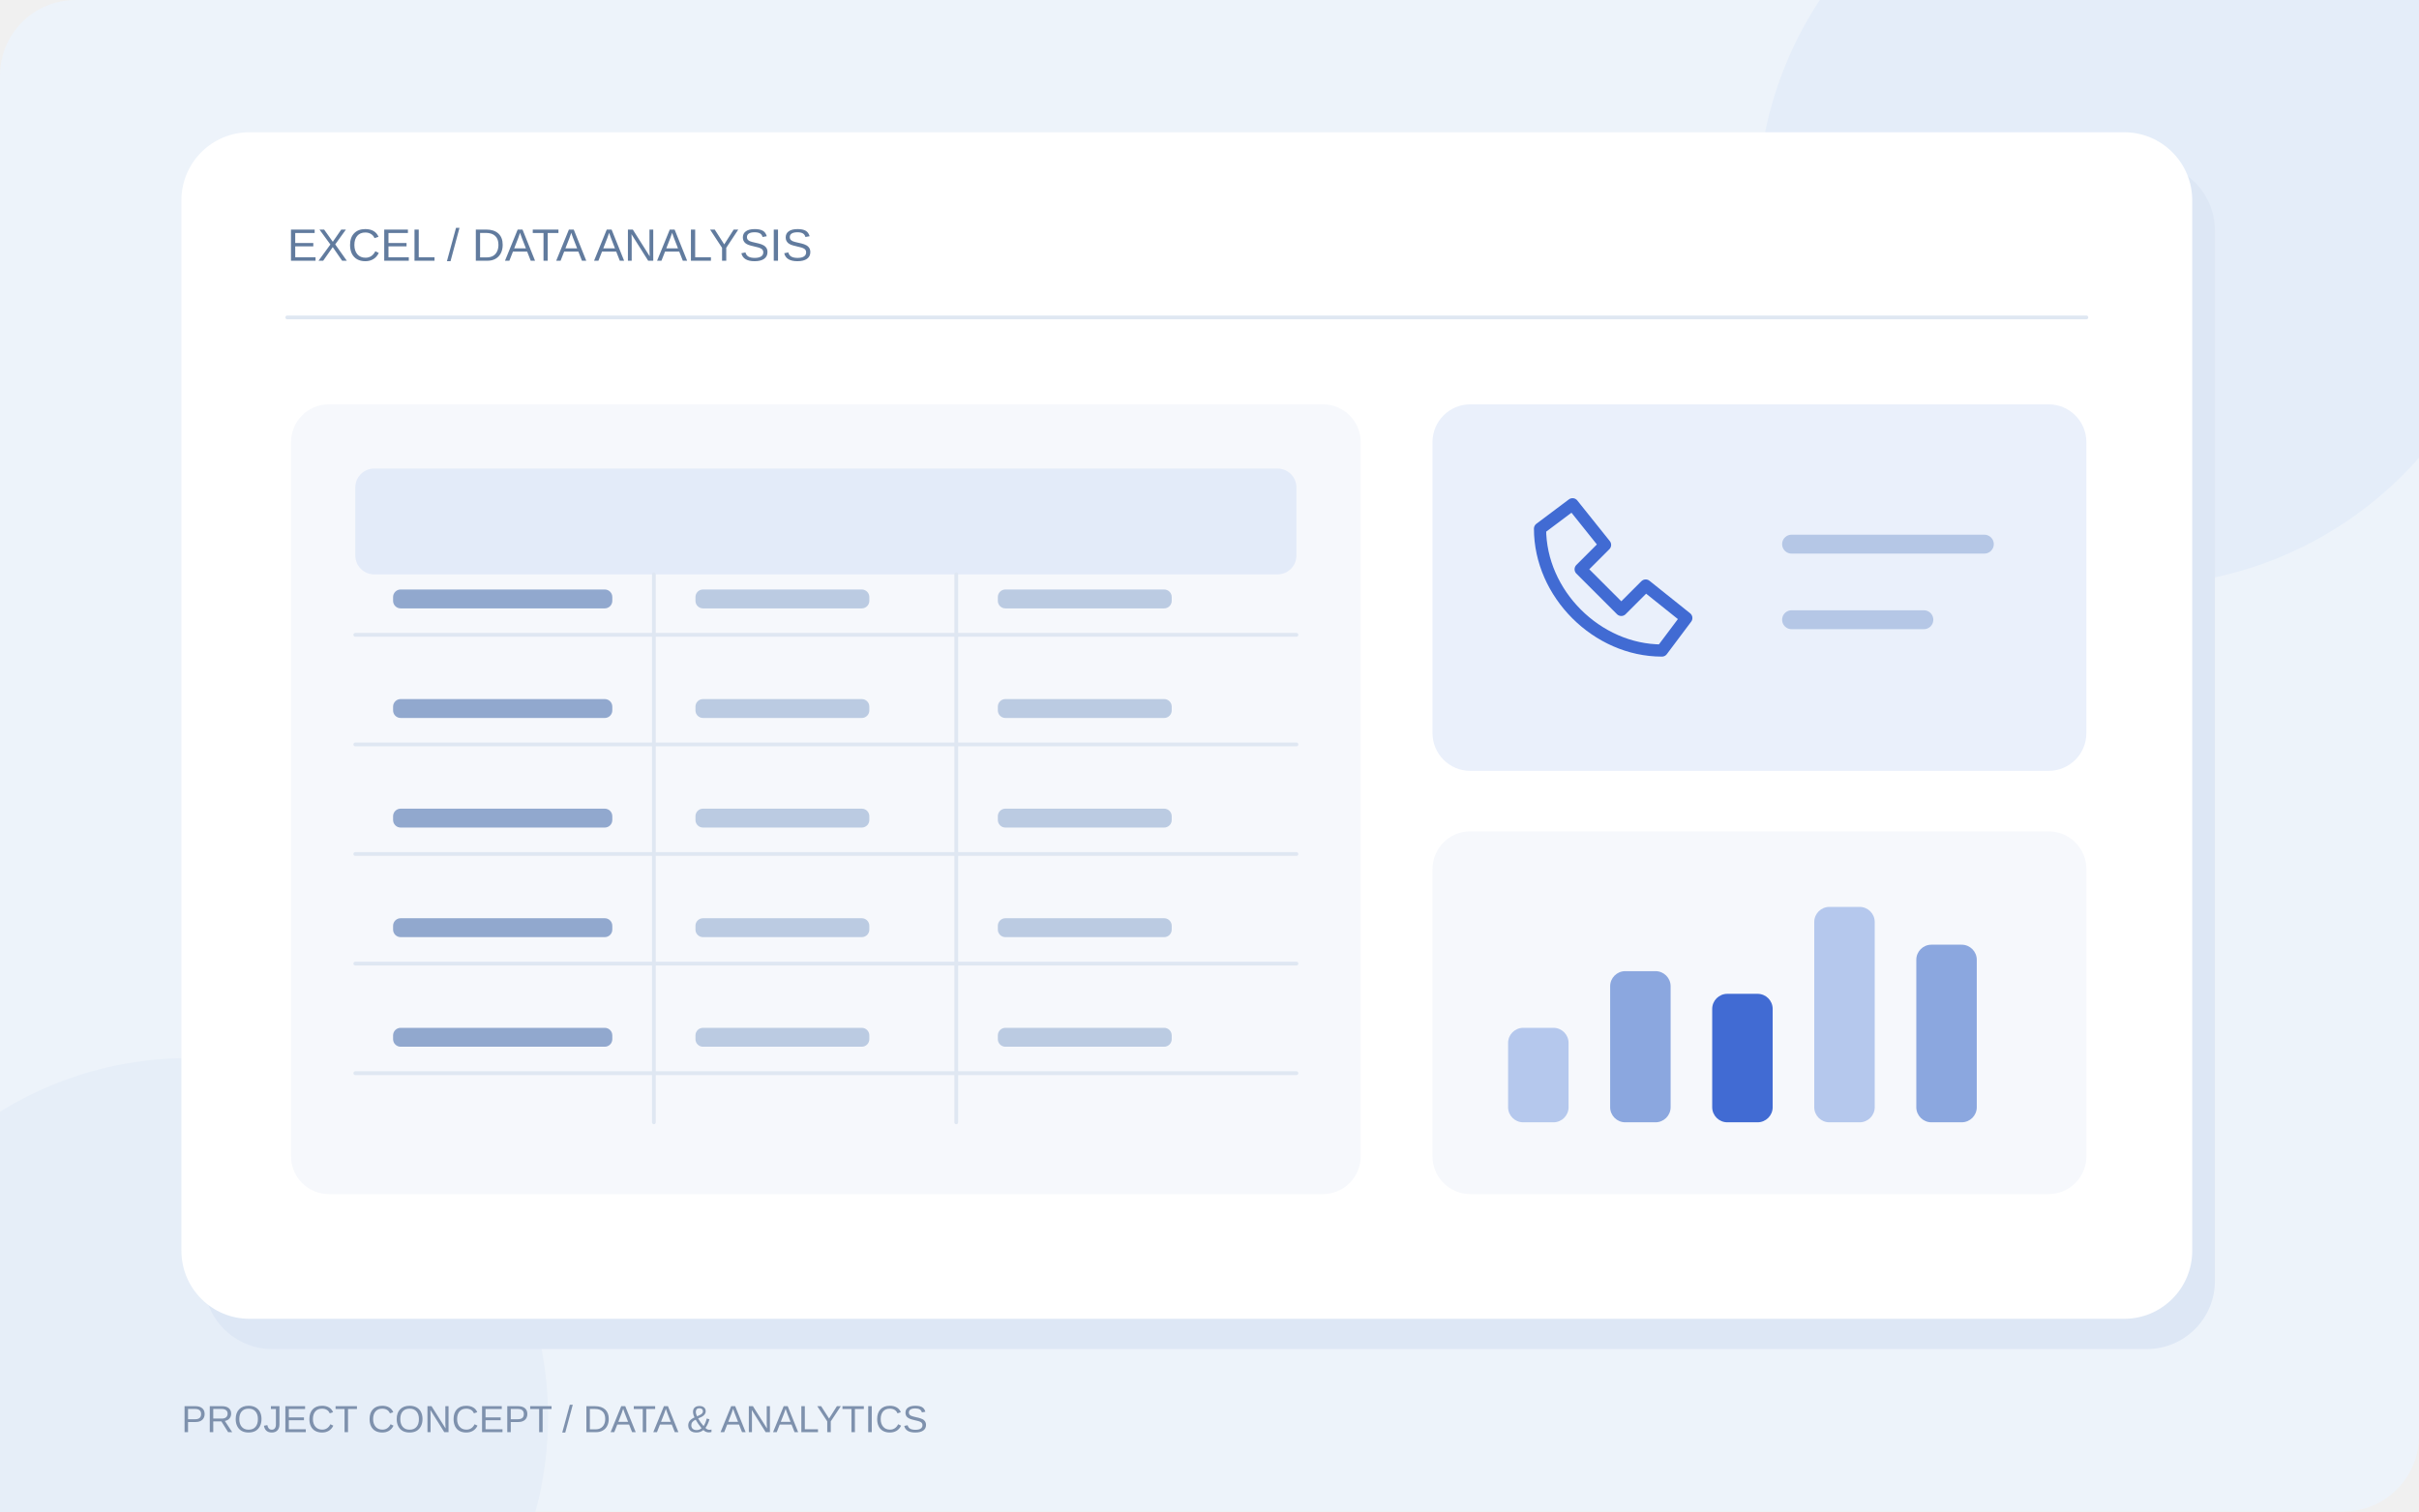
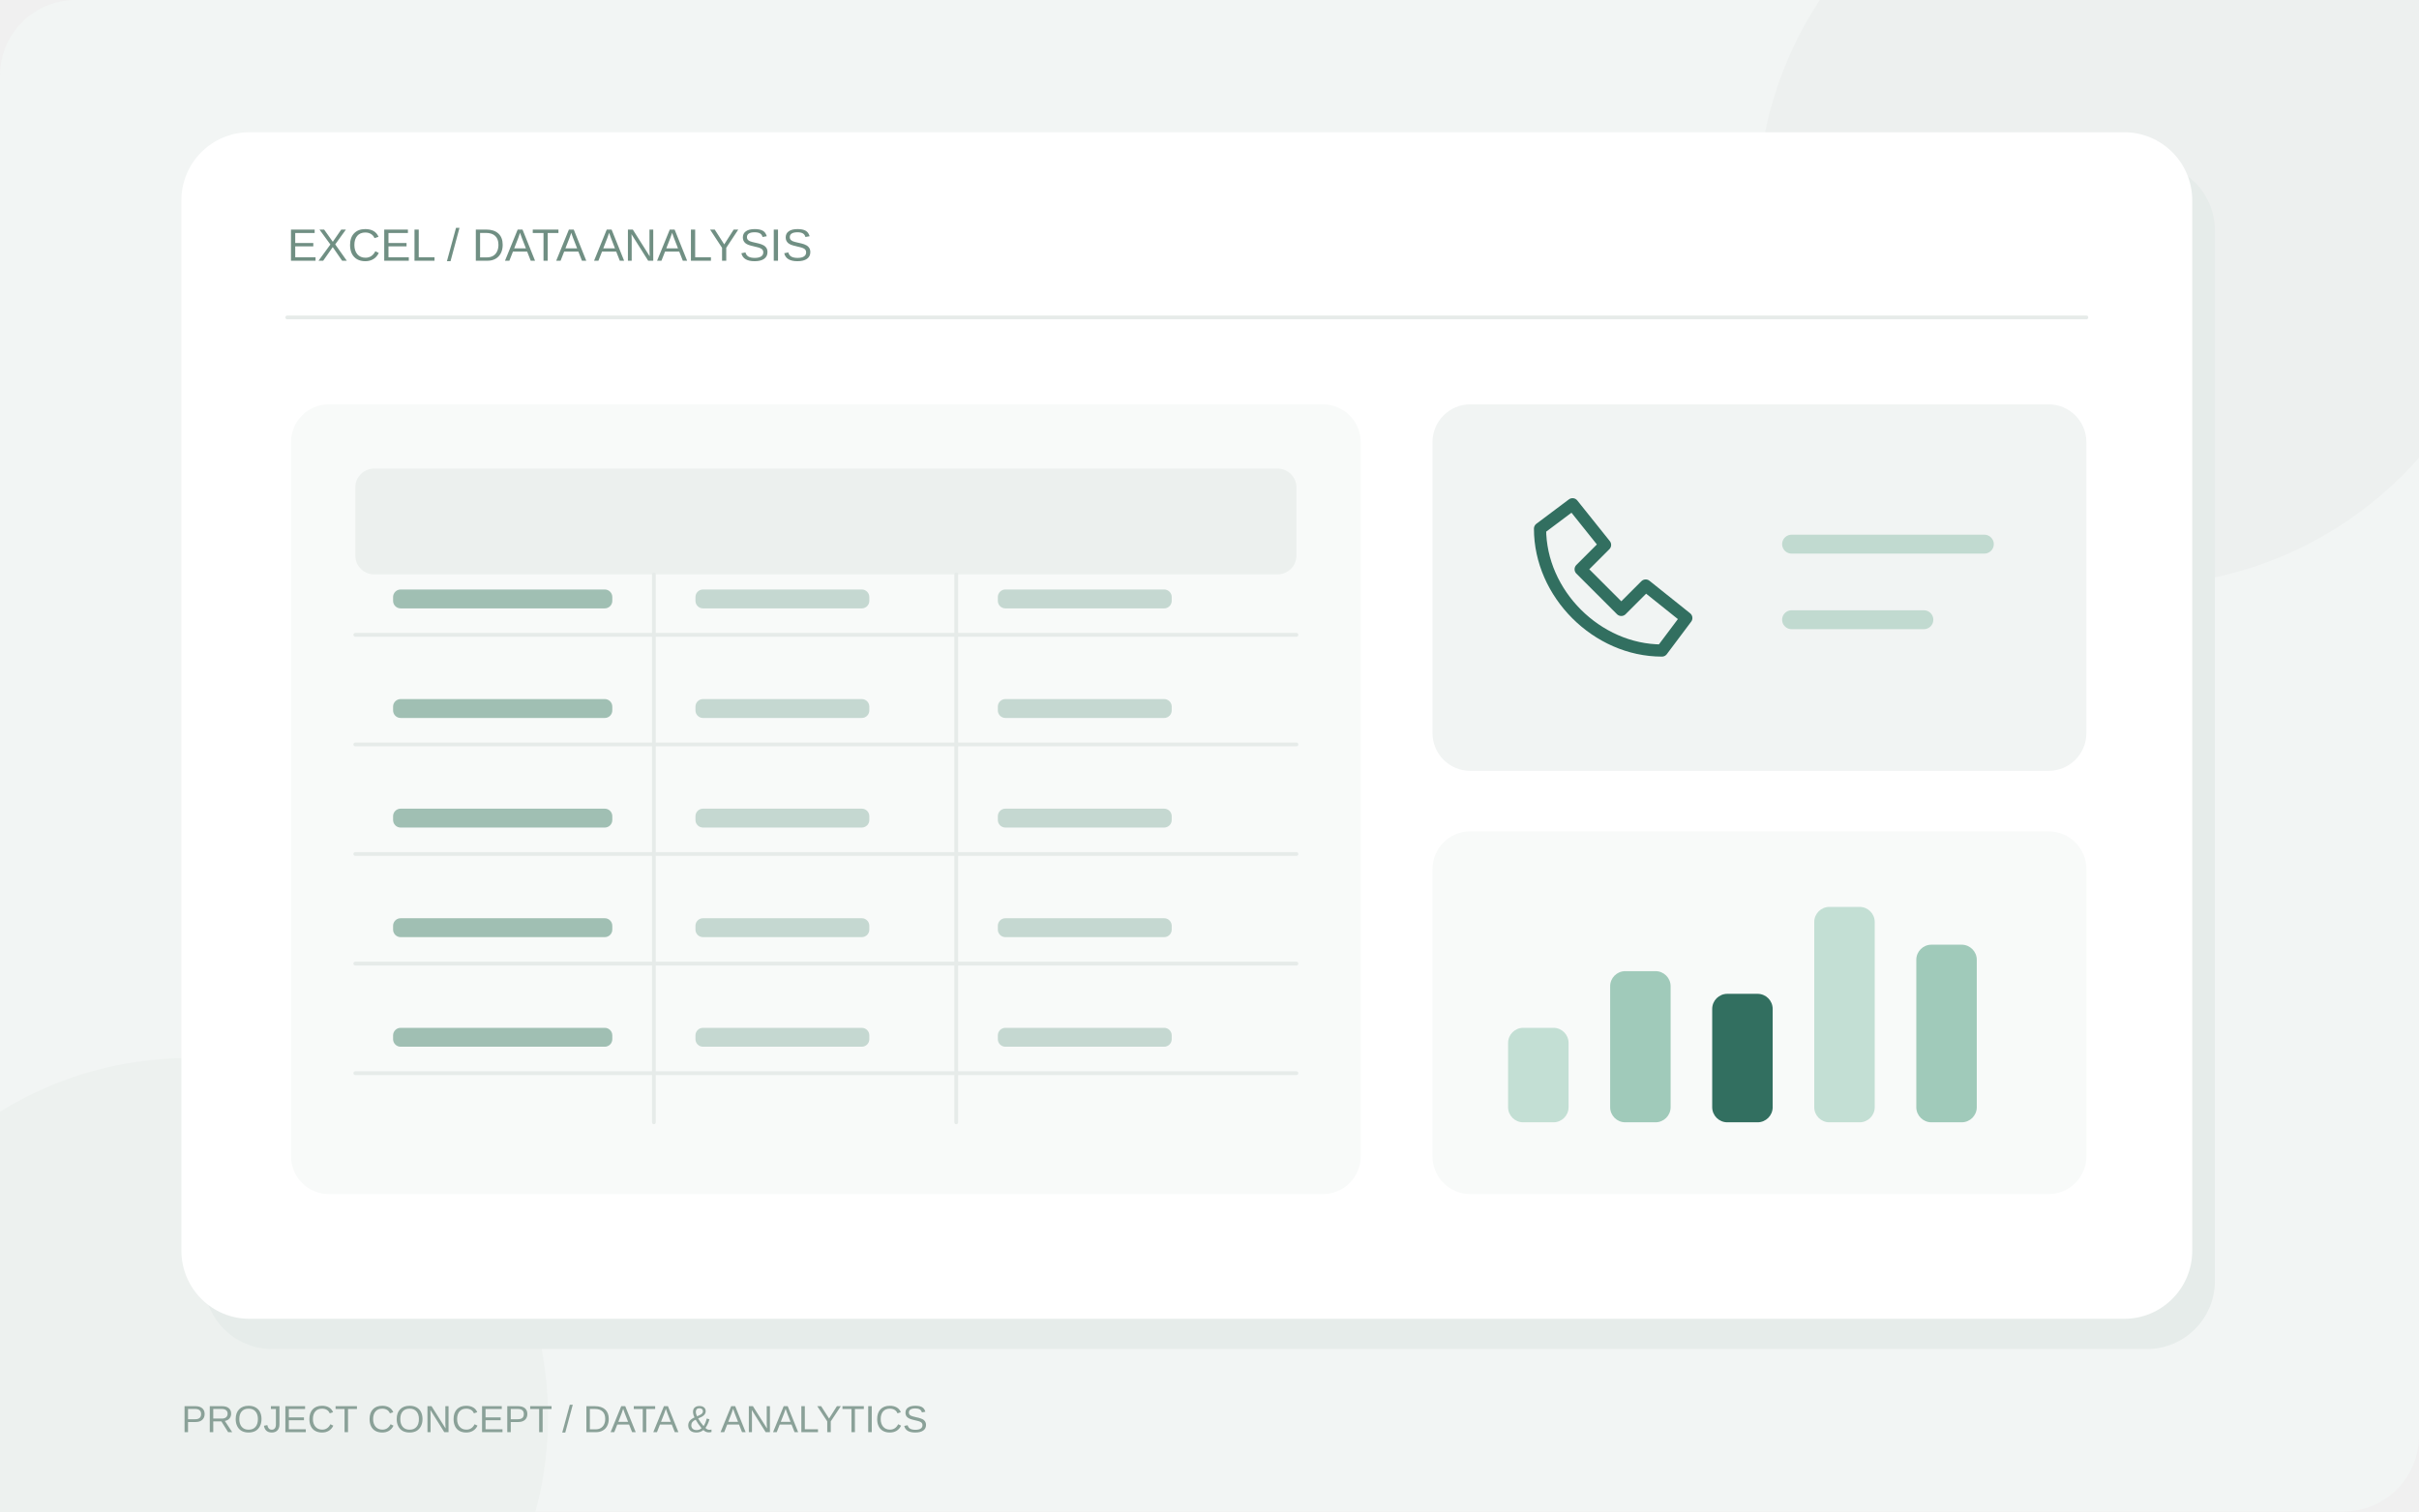
<svg xmlns="http://www.w3.org/2000/svg" viewBox="0 0 640 400">
-   <rect x="0" y="0" width="640" height="400" rx="20" fill="#edf3fa" />
-   <circle cx="565" cy="55" r="100" fill="#e4edf9" />
-   <circle cx="50" cy="375" r="95" fill="#e6eef8" />
-   <rect x="54" y="43" width="532" height="314" rx="18" fill="#dde7f5" />
+   <rect x="0" y="0" width="640" height="400" rx="20" fill="#f2f5f4" />
+   <circle cx="565" cy="55" r="100" fill="#edf0ef" />
+   <circle cx="50" cy="375" r="95" fill="#edf1ef" />
+   <rect x="54" y="43" width="532" height="314" rx="18" fill="#e6ecea" />
  <rect x="48" y="35" width="532" height="314" rx="18" fill="white" />
-   <text x="76" y="69" font-family="Arial,sans-serif" font-size="12" fill="#617b9e">EXCEL / DATA ANALYSIS</text>
-   <path d="M76 84H552" stroke="#dfe7f2" stroke-width="1" fill="none" stroke-linecap="round" stroke-linejoin="round" />
-   <rect x="77" y="107" width="283" height="209" rx="10" fill="#f6f8fc" />
-   <rect x="94" y="124" width="249" height="28" rx="5" fill="#e3ebf9" />
-   <path d="M94 168h249" stroke="#dfe7f2" stroke-width="1" fill="none" stroke-linecap="round" stroke-linejoin="round" />
-   <rect x="104" y="156" width="58" height="5" rx="2" fill="#91a8ce" />
-   <rect x="184" y="156" width="46" height="5" rx="2" fill="#bbcbe2" />
-   <rect x="264" y="156" width="46" height="5" rx="2" fill="#bbcbe2" />
-   <path d="M94 197h249" stroke="#dfe7f2" stroke-width="1" fill="none" stroke-linecap="round" stroke-linejoin="round" />
-   <rect x="104" y="185" width="58" height="5" rx="2" fill="#91a8ce" />
-   <rect x="184" y="185" width="46" height="5" rx="2" fill="#bbcbe2" />
-   <rect x="264" y="185" width="46" height="5" rx="2" fill="#bbcbe2" />
-   <path d="M94 226h249" stroke="#dfe7f2" stroke-width="1" fill="none" stroke-linecap="round" stroke-linejoin="round" />
-   <rect x="104" y="214" width="58" height="5" rx="2" fill="#91a8ce" />
-   <rect x="184" y="214" width="46" height="5" rx="2" fill="#bbcbe2" />
-   <rect x="264" y="214" width="46" height="5" rx="2" fill="#bbcbe2" />
-   <path d="M94 255h249" stroke="#dfe7f2" stroke-width="1" fill="none" stroke-linecap="round" stroke-linejoin="round" />
-   <rect x="104" y="243" width="58" height="5" rx="2" fill="#91a8ce" />
-   <rect x="184" y="243" width="46" height="5" rx="2" fill="#bbcbe2" />
-   <rect x="264" y="243" width="46" height="5" rx="2" fill="#bbcbe2" />
-   <path d="M94 284h249" stroke="#dfe7f2" stroke-width="1" fill="none" stroke-linecap="round" stroke-linejoin="round" />
-   <rect x="104" y="272" width="58" height="5" rx="2" fill="#91a8ce" />
-   <rect x="184" y="272" width="46" height="5" rx="2" fill="#bbcbe2" />
-   <rect x="264" y="272" width="46" height="5" rx="2" fill="#bbcbe2" />
-   <path d="M173 152v145M253 152v145" stroke="#dfe7f2" stroke-width="1" fill="none" stroke-linecap="round" stroke-linejoin="round" />
-   <rect x="379" y="107" width="173" height="97" rx="10" fill="#eaf0fb" />
+   <text x="76" y="69" font-family="Arial,sans-serif" font-size="12" fill="#708f83">EXCEL / DATA ANALYSIS</text>
+   <path d="M76 84H552" stroke="#e6ebe9" stroke-width="1" fill="none" stroke-linecap="round" stroke-linejoin="round" />
+   <rect x="77" y="107" width="283" height="209" rx="10" fill="#f8faf9" />
+   <rect x="94" y="124" width="249" height="28" rx="5" fill="#ecf0ee" />
+   <path d="M94 168h249" stroke="#e6ebe9" stroke-width="1" fill="none" stroke-linecap="round" stroke-linejoin="round" />
+   <rect x="104" y="156" width="58" height="5" rx="2" fill="#a0bfb3" />
+   <rect x="184" y="156" width="46" height="5" rx="2" fill="#c5d8d1" />
+   <rect x="264" y="156" width="46" height="5" rx="2" fill="#c5d8d1" />
+   <path d="M94 197h249" stroke="#e6ebe9" stroke-width="1" fill="none" stroke-linecap="round" stroke-linejoin="round" />
+   <rect x="104" y="185" width="58" height="5" rx="2" fill="#a0bfb3" />
+   <rect x="184" y="185" width="46" height="5" rx="2" fill="#c5d8d1" />
+   <rect x="264" y="185" width="46" height="5" rx="2" fill="#c5d8d1" />
+   <path d="M94 226h249" stroke="#e6ebe9" stroke-width="1" fill="none" stroke-linecap="round" stroke-linejoin="round" />
+   <rect x="104" y="214" width="58" height="5" rx="2" fill="#a0bfb3" />
+   <rect x="184" y="214" width="46" height="5" rx="2" fill="#c5d8d1" />
+   <rect x="264" y="214" width="46" height="5" rx="2" fill="#c5d8d1" />
+   <path d="M94 255h249" stroke="#e6ebe9" stroke-width="1" fill="none" stroke-linecap="round" stroke-linejoin="round" />
+   <rect x="104" y="243" width="58" height="5" rx="2" fill="#a0bfb3" />
+   <rect x="184" y="243" width="46" height="5" rx="2" fill="#c5d8d1" />
+   <rect x="264" y="243" width="46" height="5" rx="2" fill="#c5d8d1" />
+   <path d="M94 284h249" stroke="#e6ebe9" stroke-width="1" fill="none" stroke-linecap="round" stroke-linejoin="round" />
+   <rect x="104" y="272" width="58" height="5" rx="2" fill="#a0bfb3" />
+   <rect x="184" y="272" width="46" height="5" rx="2" fill="#c5d8d1" />
+   <rect x="264" y="272" width="46" height="5" rx="2" fill="#c5d8d1" />
+   <path d="M173 152v145M253 152v145" stroke="#e6ebe9" stroke-width="1" fill="none" stroke-linecap="round" stroke-linejoin="round" />
+   <rect x="379" y="107" width="173" height="97" rx="10" fill="#f1f4f3" />
  <g transform="translate(401 127) scale(2.15)">
-     <path d="M7 3 3 6c0 8 7 15 15 15l3-4-5-4-3 3-5-5 3-3-4-5Z" stroke="#416bd3" stroke-width="1.5" fill="none" stroke-linecap="round" stroke-linejoin="round" />
+     <path d="M7 3 3 6c0 8 7 15 15 15l3-4-5-4-3 3-5-5 3-3-4-5Z" stroke="#326f60" stroke-width="1.5" fill="none" stroke-linecap="round" stroke-linejoin="round" />
  </g>
-   <path d="M474 144h51M474 164h35" stroke="#b5c7e6" stroke-width="5" fill="none" stroke-linecap="round" stroke-linejoin="round" />
-   <rect x="379" y="220" width="173" height="96" rx="10" fill="#f6f8fc" />
-   <rect x="399" y="272" width="16" height="25" rx="4" fill="#b5c8ed" />
-   <rect x="426" y="257" width="16" height="40" rx="4" fill="#8ba7df" />
-   <rect x="453" y="263" width="16" height="34" rx="4" fill="#416bd3" />
-   <rect x="480" y="240" width="16" height="57" rx="4" fill="#b5c8ed" />
-   <rect x="507" y="250" width="16" height="47" rx="4" fill="#8ba7df" />
-   <text x="48" y="379" font-family="Arial,sans-serif" font-size="10" fill="#7e91ad">PROJECT CONCEPT  /  DATA &amp; ANALYTICS</text>
+   <path d="M474 144h51M474 164h35" stroke="#c1dad0" stroke-width="5" fill="none" stroke-linecap="round" stroke-linejoin="round" />
+   <rect x="379" y="220" width="173" height="96" rx="10" fill="#f8faf9" />
+   <rect x="399" y="272" width="16" height="25" rx="4" fill="#c3dfd4" />
+   <rect x="426" y="257" width="16" height="40" rx="4" fill="#a0caba" />
+   <rect x="453" y="263" width="16" height="34" rx="4" fill="#326f60" />
+   <rect x="480" y="240" width="16" height="57" rx="4" fill="#c3dfd4" />
+   <rect x="507" y="250" width="16" height="47" rx="4" fill="#a0caba" />
+   <text x="48" y="379" font-family="Arial,sans-serif" font-size="10" fill="#8aa198">PROJECT CONCEPT  /  DATA &amp; ANALYTICS</text>
</svg>
